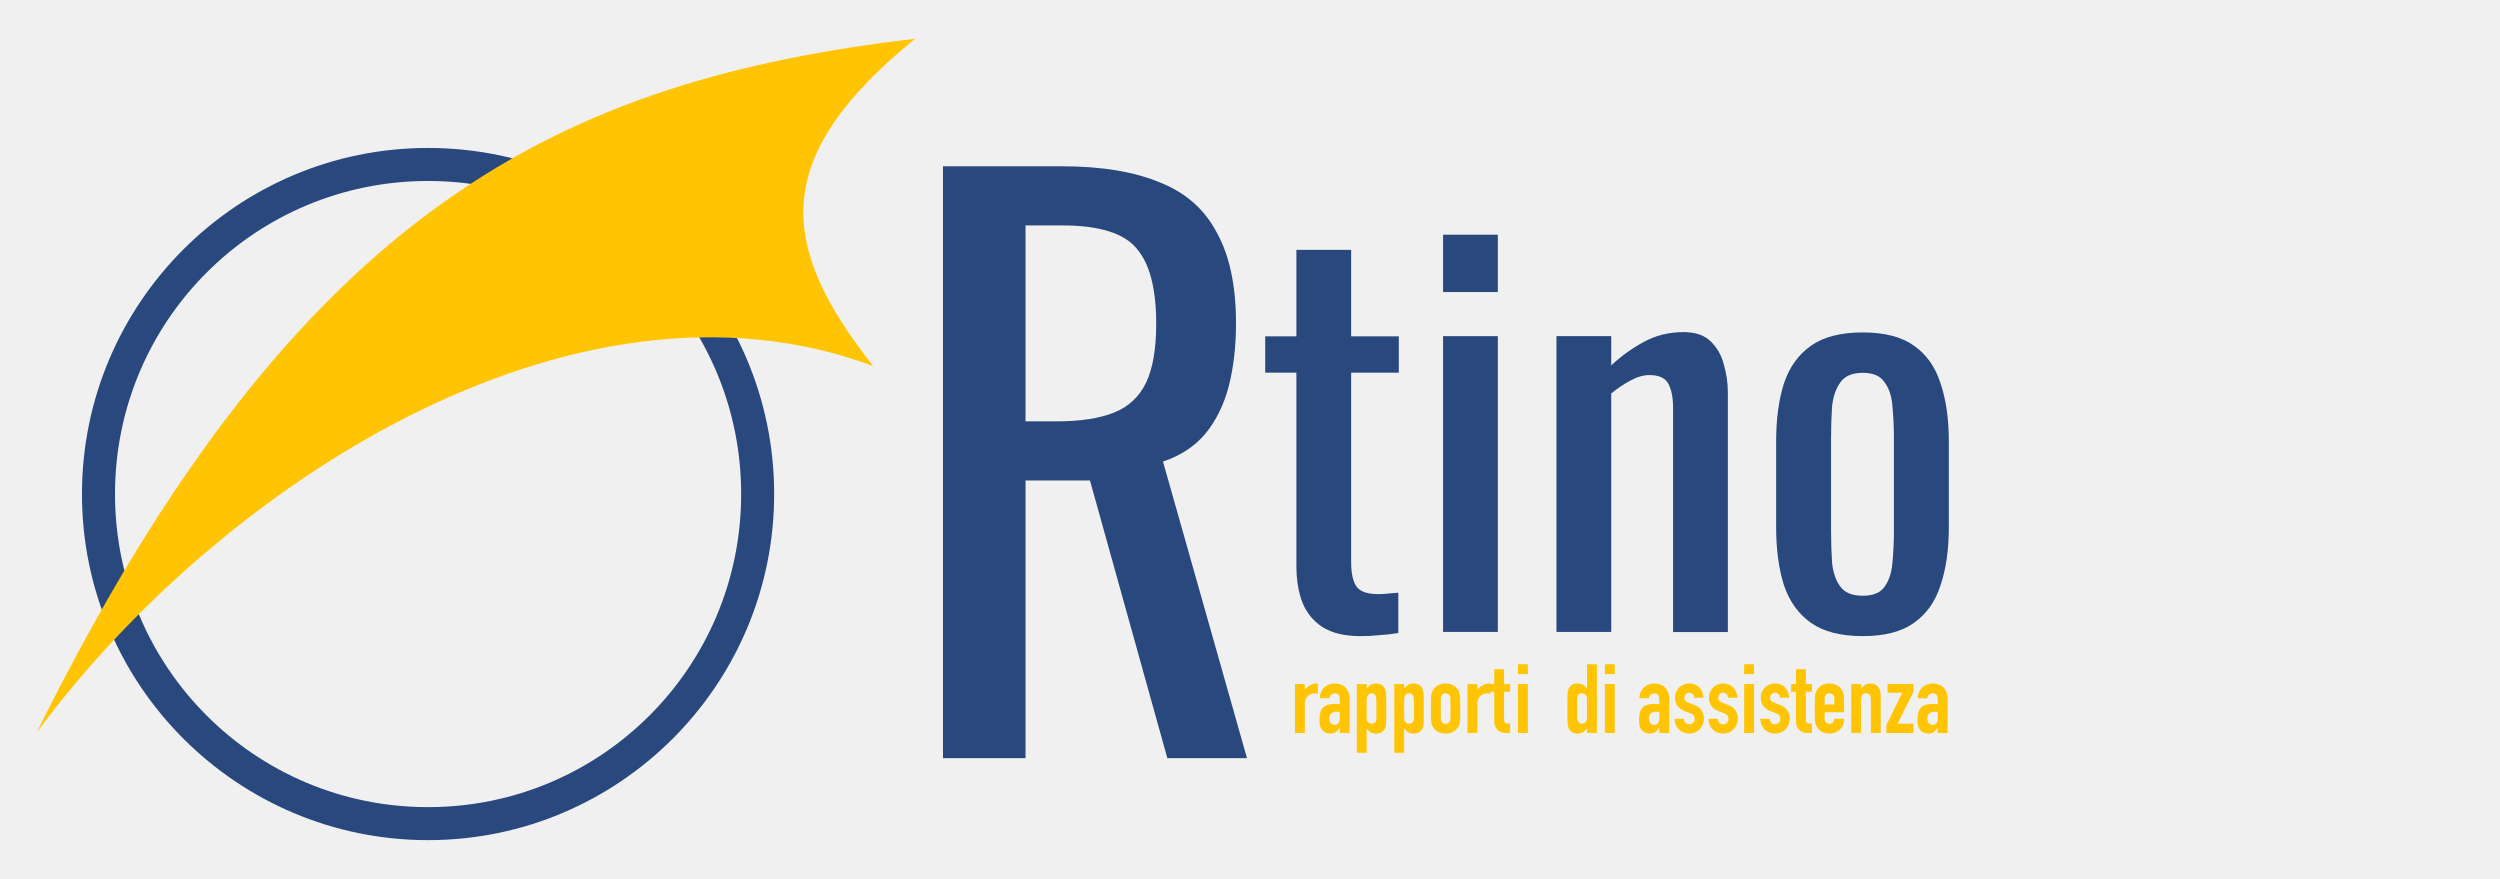
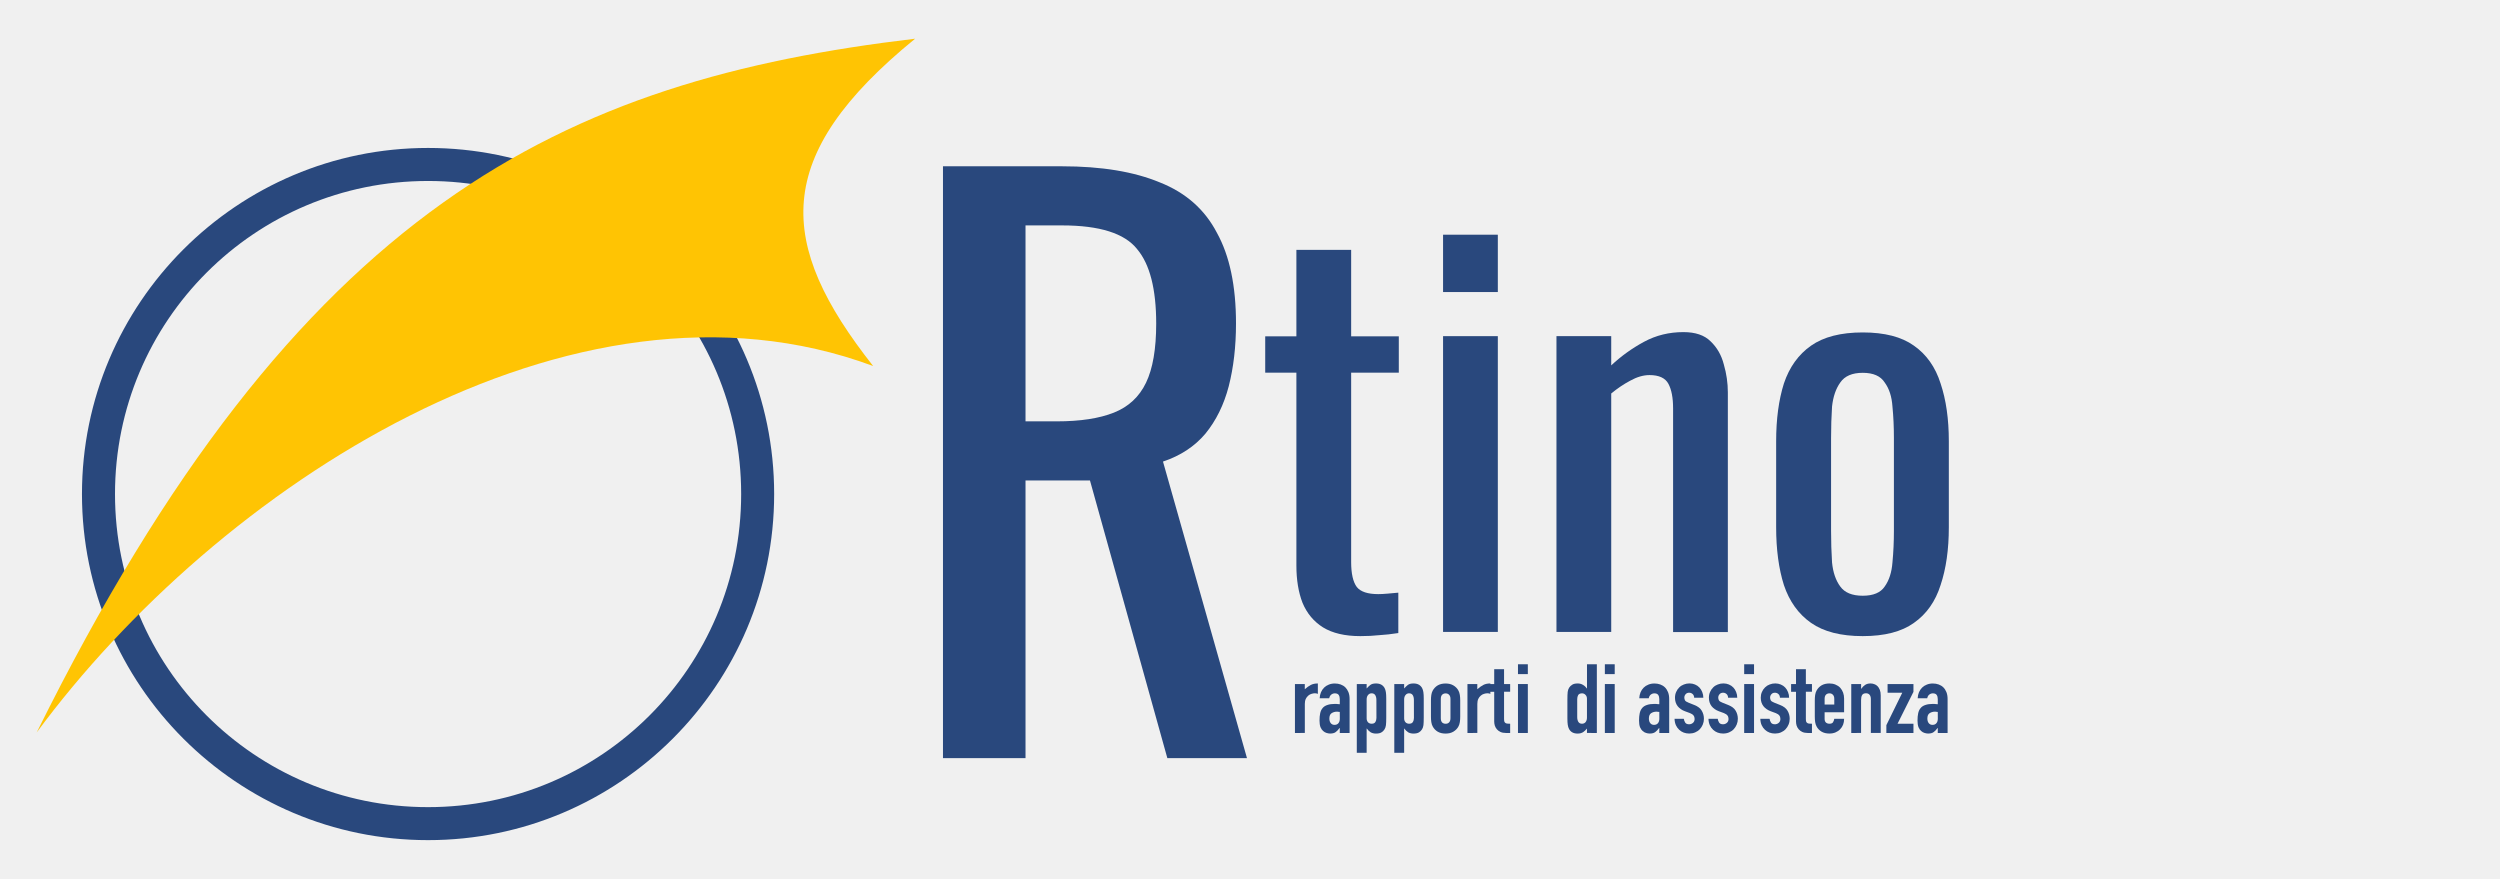
<svg xmlns="http://www.w3.org/2000/svg" width="256" height="90" viewBox="0 0 67.733 23.813" version="1.1" id="svg882">
  <defs id="defs876">
    <marker orient="auto" refY="0" refX="0" id="Arrow1Send" style="overflow:visible">
      <path id="path1192" d="M 0,0 5,-5 -12.5,0 5,5 Z" style="fill:#ffffff;fill-opacity:1;fill-rule:evenodd;stroke:#ffffff;stroke-width:1pt;stroke-opacity:1" transform="matrix(-0.2,0,0,-0.2,-1.2,0)" />
    </marker>
    <marker orient="auto" refY="0" refX="0" id="Arrow1Mend" style="overflow:visible">
      <path id="path1186" d="M 0,0 5,-5 -12.5,0 5,5 Z" style="fill:#000000;fill-opacity:1;fill-rule:evenodd;stroke:#000000;stroke-width:1pt;stroke-opacity:1" transform="matrix(-0.4,0,0,-0.4,-4,0)" />
    </marker>
  </defs>
  <g id="layer1" transform="translate(0,-273.1875)">
    <g aria-label="tino" style="font-style:normal;font-variant:normal;font-weight:normal;font-stretch:normal;font-size:3.168px;line-height:1.25;font-family:'DIN Condensed';-inkscape-font-specification:'DIN Condensed, ';letter-spacing:0px;word-spacing:0px;fill:#29487d;fill-opacity:1;stroke:none;stroke-width:0.119" id="text841" transform="matrix(4.376599,0,0,4.376599,-14.48534,-999.9609)">
      <path d="m 11.731,294.837 q -0.143,0 -0.231,-0.054 -0.086,-0.054 -0.127,-0.152 -0.038,-0.098 -0.038,-0.231 v -1.194 h -0.193 v -0.225 h 0.193 v -0.535 h 0.339 v 0.535 h 0.295 v 0.225 h -0.295 v 1.172 q 0,0.108 0.035,0.155 0.035,0.044 0.133,0.044 0.025,0 0.057,-0.003 0.035,-0.003 0.067,-0.006 v 0.25 q -0.063,0.01 -0.117,0.013 -0.054,0.006 -0.117,0.006 z" style="font-style:normal;font-variant:normal;font-weight:normal;font-stretch:normal;font-family:Oswald;-inkscape-font-specification:Oswald;fill:#29487d;fill-opacity:1;stroke-width:0.119" id="path939" />
      <path d="m 12.243,294.811 v -1.831 h 0.339 v 1.831 z m 0,-2.104 v -0.355 h 0.339 v 0.355 z" style="font-style:normal;font-variant:normal;font-weight:normal;font-stretch:normal;font-family:Oswald;-inkscape-font-specification:Oswald;fill:#29487d;fill-opacity:1;stroke-width:0.119" id="path941" />
      <path d="m 12.945,294.811 v -1.831 h 0.339 v 0.181 q 0.092,-0.086 0.203,-0.146 0.111,-0.06 0.244,-0.06 0.111,0 0.168,0.057 0.06,0.057 0.082,0.143 0.025,0.086 0.025,0.174 v 1.483 h -0.339 v -1.385 q 0,-0.098 -0.029,-0.152 -0.029,-0.054 -0.117,-0.054 -0.057,0 -0.12,0.035 -0.06,0.032 -0.117,0.079 v 1.476 z" style="font-style:normal;font-variant:normal;font-weight:normal;font-stretch:normal;font-family:Oswald;-inkscape-font-specification:Oswald;fill:#29487d;fill-opacity:1;stroke-width:0.119" id="path943" />
      <path d="m 14.841,294.837 q -0.203,0 -0.32,-0.082 -0.117,-0.082 -0.168,-0.234 -0.048,-0.152 -0.048,-0.358 v -0.532 q 0,-0.206 0.048,-0.358 0.051,-0.152 0.168,-0.234 0.117,-0.082 0.32,-0.082 0.203,0 0.317,0.082 0.117,0.082 0.165,0.234 0.051,0.152 0.051,0.358 v 0.532 q 0,0.206 -0.051,0.358 -0.048,0.152 -0.165,0.234 -0.114,0.082 -0.317,0.082 z m 0,-0.25 q 0.098,0 0.136,-0.057 0.041,-0.057 0.048,-0.149 0.009,-0.095 0.009,-0.196 v -0.573 q 0,-0.105 -0.009,-0.196 -0.006,-0.092 -0.048,-0.149 -0.038,-0.06 -0.136,-0.06 -0.098,0 -0.139,0.06 -0.041,0.057 -0.051,0.149 -0.006,0.092 -0.006,0.196 v 0.573 q 0,0.101 0.006,0.196 0.009,0.092 0.051,0.149 0.041,0.057 0.139,0.057 z" style="font-style:normal;font-variant:normal;font-weight:normal;font-stretch:normal;font-family:Oswald;-inkscape-font-specification:Oswald;fill:#29487d;fill-opacity:1;stroke-width:0.119" id="path945" />
    </g>
    <g aria-label="R" style="font-style:normal;font-variant:normal;font-weight:normal;font-stretch:normal;font-size:4.523px;line-height:1.25;font-family:'DIN Condensed';-inkscape-font-specification:'DIN Condensed, ';letter-spacing:0px;word-spacing:0px;fill:#29487d;fill-opacity:1;stroke:none;stroke-width:0.17" id="text837" transform="matrix(4.376599,0,0,4.376599,-11.66621,-996.6108)">
      <path d="m 8.503,294.827 v -3.664 h 0.737 q 0.366,0 0.606,0.1 0.24,0.095 0.353,0.312 0.118,0.213 0.118,0.561 0,0.213 -0.045,0.389 -0.045,0.172 -0.145,0.294 -0.1,0.118 -0.262,0.172 l 0.52,1.836 H 9.892 l -0.479,-1.719 H 9.014 v 1.719 z m 0.511,-2.085 h 0.194 q 0.217,0 0.353,-0.054 0.136,-0.054 0.199,-0.185 0.063,-0.131 0.063,-0.366 0,-0.321 -0.118,-0.461 Q 9.589,291.529 9.24,291.529 H 9.014 Z" style="font-style:normal;font-variant:normal;font-weight:normal;font-stretch:normal;font-family:Oswald;-inkscape-font-specification:Oswald;fill:#29487d;fill-opacity:1;stroke-width:0.17" id="path948" />
    </g>
    <path style="color:#000000;font-style:normal;font-variant:normal;font-weight:normal;font-stretch:normal;font-size:medium;line-height:normal;font-family:sans-serif;font-variant-ligatures:normal;font-variant-position:normal;font-variant-caps:normal;font-variant-numeric:normal;font-variant-alternates:normal;font-feature-settings:normal;text-indent:0;text-align:start;text-decoration:none;text-decoration-line:none;text-decoration-style:solid;text-decoration-color:#000000;letter-spacing:normal;word-spacing:normal;text-transform:none;writing-mode:lr-tb;direction:ltr;text-orientation:mixed;dominant-baseline:auto;baseline-shift:baseline;text-anchor:start;white-space:normal;shape-padding:0;clip-rule:nonzero;display:inline;overflow:visible;visibility:visible;opacity:1;isolation:auto;mix-blend-mode:normal;color-interpolation:sRGB;color-interpolation-filters:linearRGB;solid-color:#000000;solid-opacity:1;vector-effect:none;fill:#29487d;fill-opacity:1;fill-rule:nonzero;stroke:none;stroke-width:0.894;stroke-linecap:square;stroke-linejoin:miter;stroke-miterlimit:4;stroke-dasharray:none;stroke-dashoffset:0;stroke-opacity:1;color-rendering:auto;image-rendering:auto;shape-rendering:auto;text-rendering:auto;enable-background:accumulate" d="m 11.597,277.196 c -5.174,-1e-5 -9.377,4.204 -9.377,9.377 -2.4e-6,5.174 4.204,9.377 9.377,9.377 5.174,0 9.377,-4.204 9.377,-9.377 -10e-7,-5.174 -4.204,-9.377 -9.377,-9.377 z m 0,0.895 c 4.69,0 8.483,3.792 8.483,8.482 2e-6,4.69 -3.793,8.483 -8.483,8.483 -4.69,0 -8.482,-3.793 -8.482,-8.483 1.4e-6,-4.69 3.792,-8.482 8.482,-8.482 z" id="path885" />
    <path style="fill:#ffc403;fill-opacity:1;stroke:none;stroke-width:0.179px;stroke-linecap:butt;stroke-linejoin:miter;stroke-opacity:1" d="M 0.992,293.035 C 8.091,278.705 15.294,275.366 24.794,274.236 c -3.908,3.185 -3.752,5.555 -1.137,8.869 -8.157,-3.03 -17.786,3.312 -22.665,9.93 z" id="path900" />
    <g aria-label="rapporto di assistenza" style="font-style:normal;font-variant:normal;font-weight:normal;font-stretch:normal;font-size:2.615px;line-height:1.25;font-family:'DIN Condensed';-inkscape-font-specification:'DIN Condensed, ';letter-spacing:0px;word-spacing:0px;fill:#ffc403;fill-opacity:1;stroke:none;stroke-width:0.098" id="text920">
-       <path d="m 35.084,293.047 v -1.326 h 0.267 v 0.141 q 0.081,-0.073 0.16,-0.115 0.078,-0.042 0.194,-0.042 v 0.282 q -0.039,-0.016 -0.081,-0.016 -0.042,0 -0.092,0.016 -0.047,0.013 -0.086,0.047 -0.042,0.034 -0.068,0.089 -0.026,0.055 -0.026,0.136 v 0.787 z" style="fill:#ffc403;fill-opacity:1;stroke-width:0.098" id="path922" />
-       <path d="m 36.299,293.047 v -0.136 h -0.005 q -0.052,0.073 -0.107,0.112 -0.052,0.039 -0.149,0.039 -0.047,0 -0.097,-0.016 -0.047,-0.013 -0.092,-0.052 -0.044,-0.037 -0.073,-0.105 -0.026,-0.071 -0.026,-0.18 0,-0.112 0.018,-0.196 0.018,-0.086 0.068,-0.144 0.047,-0.055 0.128,-0.081 0.081,-0.029 0.207,-0.029 0.013,0 0.029,0 0.016,0 0.029,0.003 0.013,0.003 0.031,0.003 0.018,0 0.039,0.003 v -0.139 q 0,-0.068 -0.029,-0.112 -0.029,-0.044 -0.105,-0.044 -0.052,0 -0.097,0.034 -0.042,0.034 -0.055,0.099 h -0.259 q 0.01,-0.178 0.12,-0.288 0.052,-0.052 0.126,-0.081 0.073,-0.031 0.165,-0.031 0.084,0 0.157,0.026 0.073,0.026 0.128,0.079 0.052,0.052 0.084,0.131 0.031,0.079 0.031,0.183 v 0.923 z m 0,-0.57 q -0.044,-0.008 -0.073,-0.008 -0.086,0 -0.149,0.042 -0.06,0.039 -0.06,0.146 0,0.076 0.037,0.123 0.037,0.047 0.102,0.047 0.068,0 0.105,-0.044 0.039,-0.044 0.039,-0.126 z" style="fill:#ffc403;fill-opacity:1;stroke-width:0.098" id="path924" />
-       <path d="m 36.76,293.583 v -1.862 h 0.267 v 0.12 q 0.05,-0.058 0.102,-0.097 0.052,-0.039 0.152,-0.039 0.165,0 0.233,0.126 0.024,0.044 0.034,0.11 0.01,0.065 0.01,0.175 v 0.505 q 0,0.146 -0.008,0.212 -0.016,0.131 -0.12,0.196 -0.052,0.034 -0.152,0.034 -0.078,0 -0.141,-0.034 -0.06,-0.037 -0.105,-0.102 h -0.005 v 0.656 z m 0.531,-1.43 q 0,-0.081 -0.031,-0.131 -0.031,-0.05 -0.099,-0.05 -0.06,0 -0.097,0.047 -0.037,0.044 -0.037,0.118 v 0.515 q 0,0.063 0.037,0.105 0.039,0.039 0.097,0.039 0.076,0 0.102,-0.047 0.029,-0.047 0.029,-0.11 z" style="fill:#ffc403;fill-opacity:1;stroke-width:0.098" id="path926" />
-       <path d="m 37.776,293.583 v -1.862 h 0.267 v 0.12 q 0.05,-0.058 0.102,-0.097 0.052,-0.039 0.152,-0.039 0.165,0 0.233,0.126 0.024,0.044 0.034,0.11 0.01,0.065 0.01,0.175 v 0.505 q 0,0.146 -0.008,0.212 -0.016,0.131 -0.12,0.196 -0.052,0.034 -0.152,0.034 -0.078,0 -0.141,-0.034 -0.06,-0.037 -0.105,-0.102 h -0.005 v 0.656 z m 0.531,-1.43 q 0,-0.081 -0.031,-0.131 -0.031,-0.05 -0.099,-0.05 -0.06,0 -0.097,0.047 -0.037,0.044 -0.037,0.118 v 0.515 q 0,0.063 0.037,0.105 0.039,0.039 0.097,0.039 0.076,0 0.102,-0.047 0.029,-0.047 0.029,-0.11 z" style="fill:#ffc403;fill-opacity:1;stroke-width:0.098" id="path928" />
-       <path d="m 38.769,292.166 q 0,-0.081 0.01,-0.149 0.01,-0.068 0.039,-0.12 0.047,-0.086 0.133,-0.139 0.089,-0.052 0.214,-0.052 0.126,0 0.212,0.052 0.089,0.052 0.136,0.139 0.029,0.052 0.039,0.12 0.01,0.068 0.01,0.149 v 0.437 q 0,0.081 -0.01,0.149 -0.01,0.068 -0.039,0.12 -0.047,0.086 -0.136,0.139 -0.086,0.052 -0.212,0.052 -0.126,0 -0.214,-0.052 -0.086,-0.052 -0.133,-0.139 -0.029,-0.052 -0.039,-0.12 -0.01,-0.068 -0.01,-0.149 z m 0.267,0.479 q 0,0.076 0.034,0.115 0.037,0.037 0.097,0.037 0.06,0 0.094,-0.037 0.037,-0.039 0.037,-0.115 v -0.52 q 0,-0.076 -0.037,-0.112 -0.034,-0.039 -0.094,-0.039 -0.06,0 -0.097,0.039 -0.034,0.037 -0.034,0.112 z" style="fill:#ffc403;fill-opacity:1;stroke-width:0.098" id="path930" />
-       <path d="m 39.758,293.047 v -1.326 h 0.267 v 0.141 q 0.081,-0.073 0.16,-0.115 0.078,-0.042 0.194,-0.042 v 0.282 q -0.039,-0.016 -0.081,-0.016 -0.042,0 -0.092,0.016 -0.047,0.013 -0.086,0.047 -0.042,0.034 -0.068,0.089 -0.026,0.055 -0.026,0.136 v 0.787 z" style="fill:#ffc403;fill-opacity:1;stroke-width:0.098" id="path932" />
-       <path d="m 40.483,291.721 v -0.403 h 0.267 v 0.403 h 0.165 v 0.209 h -0.165 v 0.735 q 0,0.047 0.008,0.073 0.01,0.026 0.031,0.039 0.021,0.013 0.05,0.016 0.031,0.003 0.076,0.003 v 0.251 H 40.805 q -0.092,0 -0.154,-0.029 -0.06,-0.029 -0.097,-0.073 -0.037,-0.044 -0.055,-0.099 -0.016,-0.058 -0.016,-0.11 v -0.805 h -0.133 v -0.209 z" style="fill:#ffc403;fill-opacity:1;stroke-width:0.098" id="path934" />
-       <path d="m 42.732,292.615 q 0,0.081 0.031,0.131 0.031,0.05 0.099,0.05 0.06,0 0.097,-0.044 0.037,-0.047 0.037,-0.12 v -0.515 q 0,-0.063 -0.039,-0.102 -0.037,-0.042 -0.094,-0.042 -0.076,0 -0.105,0.047 -0.026,0.047 -0.026,0.11 z m 0.264,0.431 v -0.12 q -0.026,0.029 -0.05,0.055 -0.024,0.024 -0.052,0.042 -0.029,0.018 -0.065,0.029 -0.037,0.011 -0.086,0.011 -0.167,0 -0.233,-0.126 -0.024,-0.044 -0.034,-0.11 -0.01,-0.065 -0.01,-0.175 v -0.505 q 0,-0.144 0.008,-0.212 0.016,-0.131 0.123,-0.196 0.05,-0.034 0.149,-0.034 0.078,0 0.139,0.037 0.063,0.034 0.107,0.099 h 0.005 v -0.656 h 0.267 v 1.862 z" style="fill:#ffc403;fill-opacity:1;stroke-width:0.098" id="path938" />
-       <path d="m 43.481,293.047 v -1.326 h 0.267 v 1.326 z m 0,-1.595 v -0.267 h 0.267 v 0.267 z" style="fill:#ffc403;fill-opacity:1;stroke-width:0.098" id="path940" />
-       <path d="m 44.956,293.047 v -0.136 h -0.005 q -0.052,0.073 -0.107,0.112 -0.052,0.039 -0.149,0.039 -0.047,0 -0.097,-0.016 -0.047,-0.013 -0.092,-0.052 -0.044,-0.037 -0.073,-0.105 -0.026,-0.071 -0.026,-0.18 0,-0.112 0.018,-0.196 0.018,-0.086 0.068,-0.144 0.047,-0.055 0.128,-0.081 0.081,-0.029 0.207,-0.029 0.013,0 0.029,0 0.016,0 0.029,0.003 0.013,0.003 0.031,0.003 0.018,0 0.039,0.003 v -0.139 q 0,-0.068 -0.029,-0.112 -0.029,-0.044 -0.105,-0.044 -0.052,0 -0.097,0.034 -0.042,0.034 -0.055,0.099 H 44.413 q 0.01,-0.178 0.12,-0.288 0.052,-0.052 0.126,-0.081 0.073,-0.031 0.165,-0.031 0.084,0 0.157,0.026 0.073,0.026 0.128,0.079 0.052,0.052 0.084,0.131 0.031,0.079 0.031,0.183 v 0.923 z m 0,-0.57 q -0.044,-0.008 -0.073,-0.008 -0.086,0 -0.149,0.042 -0.06,0.039 -0.06,0.146 0,0.076 0.037,0.123 0.037,0.047 0.102,0.047 0.068,0 0.105,-0.044 0.039,-0.044 0.039,-0.126 z" style="fill:#ffc403;fill-opacity:1;stroke-width:0.098" id="path942" />
-       <path d="m 45.901,292.092 q -0.003,-0.068 -0.044,-0.102 -0.039,-0.034 -0.092,-0.034 -0.063,0 -0.097,0.042 -0.034,0.039 -0.034,0.091 0,0.037 0.018,0.073 0.018,0.034 0.094,0.063 l 0.157,0.063 q 0.149,0.058 0.204,0.157 0.058,0.099 0.058,0.217 0,0.084 -0.031,0.157 -0.029,0.071 -0.081,0.126 -0.052,0.055 -0.126,0.086 -0.073,0.031 -0.16,0.031 -0.162,0 -0.272,-0.102 -0.055,-0.05 -0.089,-0.123 -0.034,-0.076 -0.037,-0.175 h 0.251 q 0.008,0.055 0.037,0.102 0.031,0.047 0.107,0.047 0.058,0 0.102,-0.037 0.047,-0.039 0.047,-0.107 0,-0.055 -0.029,-0.094 -0.029,-0.039 -0.105,-0.068 l -0.128,-0.047 q -0.126,-0.047 -0.199,-0.139 -0.071,-0.094 -0.071,-0.228 0,-0.084 0.031,-0.154 0.031,-0.073 0.086,-0.126 0.052,-0.052 0.123,-0.078 0.071,-0.029 0.152,-0.029 0.081,0 0.149,0.029 0.071,0.029 0.12,0.081 0.05,0.052 0.078,0.126 0.029,0.071 0.029,0.152 z" style="fill:#ffc403;fill-opacity:1;stroke-width:0.098" id="path944" />
-       <path d="m 46.82,292.092 q -0.003,-0.068 -0.044,-0.102 -0.039,-0.034 -0.092,-0.034 -0.063,0 -0.097,0.042 -0.034,0.039 -0.034,0.091 0,0.037 0.018,0.073 0.018,0.034 0.094,0.063 l 0.157,0.063 q 0.149,0.058 0.204,0.157 0.058,0.099 0.058,0.217 0,0.084 -0.031,0.157 -0.029,0.071 -0.081,0.126 -0.052,0.055 -0.126,0.086 -0.073,0.031 -0.16,0.031 -0.162,0 -0.272,-0.102 -0.055,-0.05 -0.089,-0.123 -0.034,-0.076 -0.037,-0.175 h 0.251 q 0.008,0.055 0.037,0.102 0.031,0.047 0.107,0.047 0.058,0 0.102,-0.037 0.047,-0.039 0.047,-0.107 0,-0.055 -0.029,-0.094 -0.029,-0.039 -0.105,-0.068 l -0.128,-0.047 q -0.126,-0.047 -0.199,-0.139 -0.071,-0.094 -0.071,-0.228 0,-0.084 0.031,-0.154 0.031,-0.073 0.086,-0.126 0.052,-0.052 0.123,-0.078 0.071,-0.029 0.152,-0.029 0.081,0 0.149,0.029 0.071,0.029 0.12,0.081 0.05,0.052 0.078,0.126 0.029,0.071 0.029,0.152 z" style="fill:#ffc403;fill-opacity:1;stroke-width:0.098" id="path946" />
-       <path d="m 47.256,293.047 v -1.326 h 0.267 v 1.326 z m 0,-1.595 v -0.267 h 0.267 v 0.267 z" style="fill:#ffc403;fill-opacity:1;stroke-width:0.098" id="path949" />
-       <path d="m 48.225,292.092 q -0.003,-0.068 -0.044,-0.102 -0.039,-0.034 -0.092,-0.034 -0.063,0 -0.097,0.042 -0.034,0.039 -0.034,0.091 0,0.037 0.018,0.073 0.018,0.034 0.094,0.063 l 0.157,0.063 q 0.149,0.058 0.204,0.157 0.058,0.099 0.058,0.217 0,0.084 -0.031,0.157 -0.029,0.071 -0.081,0.126 -0.052,0.055 -0.126,0.086 -0.073,0.031 -0.16,0.031 -0.162,0 -0.272,-0.102 -0.055,-0.05 -0.089,-0.123 -0.034,-0.076 -0.037,-0.175 h 0.251 q 0.008,0.055 0.037,0.102 0.031,0.047 0.107,0.047 0.058,0 0.102,-0.037 0.047,-0.039 0.047,-0.107 0,-0.055 -0.029,-0.094 -0.029,-0.039 -0.105,-0.068 l -0.128,-0.047 q -0.126,-0.047 -0.199,-0.139 -0.071,-0.094 -0.071,-0.228 0,-0.084 0.031,-0.154 0.031,-0.073 0.086,-0.126 0.052,-0.052 0.123,-0.078 0.071,-0.029 0.152,-0.029 0.081,0 0.149,0.029 0.071,0.029 0.12,0.081 0.05,0.052 0.078,0.126 0.029,0.071 0.029,0.152 z" style="fill:#ffc403;fill-opacity:1;stroke-width:0.098" id="path951" />
-       <path d="m 48.66,291.721 v -0.403 h 0.267 v 0.403 h 0.165 v 0.209 h -0.165 v 0.735 q 0,0.047 0.008,0.073 0.01,0.026 0.031,0.039 0.021,0.013 0.05,0.016 0.031,0.003 0.076,0.003 v 0.251 h -0.11 q -0.092,0 -0.154,-0.029 -0.06,-0.029 -0.097,-0.073 -0.037,-0.044 -0.055,-0.099 -0.016,-0.058 -0.016,-0.11 v -0.805 h -0.133 v -0.209 z" style="fill:#ffc403;fill-opacity:1;stroke-width:0.098" id="path953" />
-       <path d="m 49.963,292.485 h -0.528 v 0.18 q 0,0.063 0.034,0.097 0.037,0.034 0.097,0.034 0.076,0 0.099,-0.044 0.026,-0.044 0.031,-0.089 h 0.267 q 0,0.175 -0.107,0.282 -0.052,0.055 -0.126,0.086 -0.073,0.031 -0.165,0.031 -0.126,0 -0.214,-0.052 -0.086,-0.052 -0.133,-0.139 -0.029,-0.052 -0.039,-0.12 -0.01,-0.068 -0.01,-0.149 v -0.437 q 0,-0.081 0.01,-0.149 0.01,-0.068 0.039,-0.12 0.047,-0.086 0.133,-0.139 0.089,-0.052 0.214,-0.052 0.092,0 0.165,0.031 0.076,0.031 0.128,0.086 0.105,0.118 0.105,0.296 z m -0.528,-0.209 h 0.262 v -0.152 q 0,-0.076 -0.037,-0.112 -0.034,-0.039 -0.094,-0.039 -0.06,0 -0.097,0.039 -0.034,0.037 -0.034,0.112 z" style="fill:#ffc403;fill-opacity:1;stroke-width:0.098" id="path955" />
-       <path d="m 50.157,293.047 v -1.326 h 0.267 v 0.128 h 0.005 q 0.042,-0.063 0.099,-0.102 0.06,-0.042 0.152,-0.042 0.05,0 0.099,0.018 0.05,0.016 0.089,0.055 0.039,0.039 0.063,0.102 0.024,0.06 0.024,0.149 v 1.017 h -0.267 v -0.918 q 0,-0.073 -0.034,-0.115 -0.034,-0.042 -0.097,-0.042 -0.076,0 -0.105,0.047 -0.029,0.047 -0.029,0.136 v 0.892 z" style="fill:#ffc403;fill-opacity:1;stroke-width:0.098" id="path957" />
-       <path d="m 51.108,293.047 v -0.212 l 0.431,-0.879 h -0.398 v -0.235 h 0.701 v 0.212 l -0.431,0.863 h 0.431 v 0.251 z" style="fill:#ffc403;fill-opacity:1;stroke-width:0.098" id="path959" />
-       <path d="m 52.501,293.047 v -0.136 h -0.005 q -0.052,0.073 -0.107,0.112 -0.052,0.039 -0.149,0.039 -0.047,0 -0.097,-0.016 -0.047,-0.013 -0.092,-0.052 -0.044,-0.037 -0.073,-0.105 -0.026,-0.071 -0.026,-0.18 0,-0.112 0.018,-0.196 0.018,-0.086 0.068,-0.144 0.047,-0.055 0.128,-0.081 0.081,-0.029 0.207,-0.029 0.013,0 0.029,0 0.016,0 0.029,0.003 0.013,0.003 0.031,0.003 0.018,0 0.039,0.003 v -0.139 q 0,-0.068 -0.029,-0.112 -0.029,-0.044 -0.105,-0.044 -0.052,0 -0.097,0.034 -0.042,0.034 -0.055,0.099 h -0.259 q 0.01,-0.178 0.12,-0.288 0.052,-0.052 0.126,-0.081 0.073,-0.031 0.165,-0.031 0.084,0 0.157,0.026 0.073,0.026 0.128,0.079 0.052,0.052 0.084,0.131 0.031,0.079 0.031,0.183 v 0.923 z m 0,-0.57 q -0.044,-0.008 -0.073,-0.008 -0.086,0 -0.149,0.042 -0.06,0.039 -0.06,0.146 0,0.076 0.037,0.123 0.037,0.047 0.102,0.047 0.068,0 0.105,-0.044 0.039,-0.044 0.039,-0.126 z" style="fill:#ffc403;fill-opacity:1;stroke-width:0.098" id="path961" />
-       <path id="path1694" style="fill:#ffc403;fill-opacity:1;stroke-width:0.098" d="m 41.127,293.047 v -1.326 h 0.267 v 1.326 z m 0,-1.595 v -0.267 h 0.267 v 0.267 z" />
+       <path d="m 35.084,293.047 v -1.326 h 0.267 v 0.141 q 0.081,-0.073 0.16,-0.115 0.078,-0.042 0.194,-0.042 v 0.282 q -0.039,-0.016 -0.081,-0.016 -0.042,0 -0.092,0.016 -0.047,0.013 -0.086,0.047 -0.042,0.034 -0.068,0.089 -0.026,0.055 -0.026,0.136 v 0.787 z" style="fill:#29487d;fill-opacity:1;stroke-width:0.098" id="path922" />
+       <path d="m 36.299,293.047 v -0.136 h -0.005 q -0.052,0.073 -0.107,0.112 -0.052,0.039 -0.149,0.039 -0.047,0 -0.097,-0.016 -0.047,-0.013 -0.092,-0.052 -0.044,-0.037 -0.073,-0.105 -0.026,-0.071 -0.026,-0.18 0,-0.112 0.018,-0.196 0.018,-0.086 0.068,-0.144 0.047,-0.055 0.128,-0.081 0.081,-0.029 0.207,-0.029 0.013,0 0.029,0 0.016,0 0.029,0.003 0.013,0.003 0.031,0.003 0.018,0 0.039,0.003 v -0.139 q 0,-0.068 -0.029,-0.112 -0.029,-0.044 -0.105,-0.044 -0.052,0 -0.097,0.034 -0.042,0.034 -0.055,0.099 h -0.259 q 0.01,-0.178 0.12,-0.288 0.052,-0.052 0.126,-0.081 0.073,-0.031 0.165,-0.031 0.084,0 0.157,0.026 0.073,0.026 0.128,0.079 0.052,0.052 0.084,0.131 0.031,0.079 0.031,0.183 v 0.923 z m 0,-0.57 q -0.044,-0.008 -0.073,-0.008 -0.086,0 -0.149,0.042 -0.06,0.039 -0.06,0.146 0,0.076 0.037,0.123 0.037,0.047 0.102,0.047 0.068,0 0.105,-0.044 0.039,-0.044 0.039,-0.126 z" style="fill:#29487d;fill-opacity:1;stroke-width:0.098" id="path924" />
+       <path d="m 36.76,293.583 v -1.862 h 0.267 v 0.12 q 0.05,-0.058 0.102,-0.097 0.052,-0.039 0.152,-0.039 0.165,0 0.233,0.126 0.024,0.044 0.034,0.11 0.01,0.065 0.01,0.175 v 0.505 q 0,0.146 -0.008,0.212 -0.016,0.131 -0.12,0.196 -0.052,0.034 -0.152,0.034 -0.078,0 -0.141,-0.034 -0.06,-0.037 -0.105,-0.102 h -0.005 v 0.656 z m 0.531,-1.43 q 0,-0.081 -0.031,-0.131 -0.031,-0.05 -0.099,-0.05 -0.06,0 -0.097,0.047 -0.037,0.044 -0.037,0.118 v 0.515 q 0,0.063 0.037,0.105 0.039,0.039 0.097,0.039 0.076,0 0.102,-0.047 0.029,-0.047 0.029,-0.11 z" style="fill:#29487d;fill-opacity:1;stroke-width:0.098" id="path926" />
+       <path d="m 37.776,293.583 v -1.862 h 0.267 v 0.12 q 0.05,-0.058 0.102,-0.097 0.052,-0.039 0.152,-0.039 0.165,0 0.233,0.126 0.024,0.044 0.034,0.11 0.01,0.065 0.01,0.175 v 0.505 q 0,0.146 -0.008,0.212 -0.016,0.131 -0.12,0.196 -0.052,0.034 -0.152,0.034 -0.078,0 -0.141,-0.034 -0.06,-0.037 -0.105,-0.102 h -0.005 v 0.656 z m 0.531,-1.43 q 0,-0.081 -0.031,-0.131 -0.031,-0.05 -0.099,-0.05 -0.06,0 -0.097,0.047 -0.037,0.044 -0.037,0.118 v 0.515 q 0,0.063 0.037,0.105 0.039,0.039 0.097,0.039 0.076,0 0.102,-0.047 0.029,-0.047 0.029,-0.11 z" style="fill:#29487d;fill-opacity:1;stroke-width:0.098" id="path928" />
+       <path d="m 38.769,292.166 q 0,-0.081 0.01,-0.149 0.01,-0.068 0.039,-0.12 0.047,-0.086 0.133,-0.139 0.089,-0.052 0.214,-0.052 0.126,0 0.212,0.052 0.089,0.052 0.136,0.139 0.029,0.052 0.039,0.12 0.01,0.068 0.01,0.149 v 0.437 q 0,0.081 -0.01,0.149 -0.01,0.068 -0.039,0.12 -0.047,0.086 -0.136,0.139 -0.086,0.052 -0.212,0.052 -0.126,0 -0.214,-0.052 -0.086,-0.052 -0.133,-0.139 -0.029,-0.052 -0.039,-0.12 -0.01,-0.068 -0.01,-0.149 z m 0.267,0.479 q 0,0.076 0.034,0.115 0.037,0.037 0.097,0.037 0.06,0 0.094,-0.037 0.037,-0.039 0.037,-0.115 v -0.52 q 0,-0.076 -0.037,-0.112 -0.034,-0.039 -0.094,-0.039 -0.06,0 -0.097,0.039 -0.034,0.037 -0.034,0.112 z" style="fill:#29487d;fill-opacity:1;stroke-width:0.098" id="path930" />
+       <path d="m 39.758,293.047 v -1.326 h 0.267 v 0.141 q 0.081,-0.073 0.16,-0.115 0.078,-0.042 0.194,-0.042 v 0.282 q -0.039,-0.016 -0.081,-0.016 -0.042,0 -0.092,0.016 -0.047,0.013 -0.086,0.047 -0.042,0.034 -0.068,0.089 -0.026,0.055 -0.026,0.136 v 0.787 z" style="fill:#29487d;fill-opacity:1;stroke-width:0.098" id="path932" />
+       <path d="m 40.483,291.721 v -0.403 h 0.267 v 0.403 h 0.165 v 0.209 h -0.165 v 0.735 q 0,0.047 0.008,0.073 0.01,0.026 0.031,0.039 0.021,0.013 0.05,0.016 0.031,0.003 0.076,0.003 v 0.251 H 40.805 q -0.092,0 -0.154,-0.029 -0.06,-0.029 -0.097,-0.073 -0.037,-0.044 -0.055,-0.099 -0.016,-0.058 -0.016,-0.11 v -0.805 h -0.133 v -0.209 z" style="fill:#29487d;fill-opacity:1;stroke-width:0.098" id="path934" />
+       <path d="m 42.732,292.615 q 0,0.081 0.031,0.131 0.031,0.05 0.099,0.05 0.06,0 0.097,-0.044 0.037,-0.047 0.037,-0.12 v -0.515 q 0,-0.063 -0.039,-0.102 -0.037,-0.042 -0.094,-0.042 -0.076,0 -0.105,0.047 -0.026,0.047 -0.026,0.11 z m 0.264,0.431 v -0.12 q -0.026,0.029 -0.05,0.055 -0.024,0.024 -0.052,0.042 -0.029,0.018 -0.065,0.029 -0.037,0.011 -0.086,0.011 -0.167,0 -0.233,-0.126 -0.024,-0.044 -0.034,-0.11 -0.01,-0.065 -0.01,-0.175 v -0.505 q 0,-0.144 0.008,-0.212 0.016,-0.131 0.123,-0.196 0.05,-0.034 0.149,-0.034 0.078,0 0.139,0.037 0.063,0.034 0.107,0.099 h 0.005 v -0.656 h 0.267 v 1.862 z" style="fill:#29487d;fill-opacity:1;stroke-width:0.098" id="path938" />
+       <path d="m 43.481,293.047 v -1.326 h 0.267 v 1.326 z m 0,-1.595 v -0.267 h 0.267 v 0.267 z" style="fill:#29487d;fill-opacity:1;stroke-width:0.098" id="path940" />
+       <path d="m 44.956,293.047 v -0.136 h -0.005 q -0.052,0.073 -0.107,0.112 -0.052,0.039 -0.149,0.039 -0.047,0 -0.097,-0.016 -0.047,-0.013 -0.092,-0.052 -0.044,-0.037 -0.073,-0.105 -0.026,-0.071 -0.026,-0.18 0,-0.112 0.018,-0.196 0.018,-0.086 0.068,-0.144 0.047,-0.055 0.128,-0.081 0.081,-0.029 0.207,-0.029 0.013,0 0.029,0 0.016,0 0.029,0.003 0.013,0.003 0.031,0.003 0.018,0 0.039,0.003 v -0.139 q 0,-0.068 -0.029,-0.112 -0.029,-0.044 -0.105,-0.044 -0.052,0 -0.097,0.034 -0.042,0.034 -0.055,0.099 H 44.413 q 0.01,-0.178 0.12,-0.288 0.052,-0.052 0.126,-0.081 0.073,-0.031 0.165,-0.031 0.084,0 0.157,0.026 0.073,0.026 0.128,0.079 0.052,0.052 0.084,0.131 0.031,0.079 0.031,0.183 v 0.923 z m 0,-0.57 q -0.044,-0.008 -0.073,-0.008 -0.086,0 -0.149,0.042 -0.06,0.039 -0.06,0.146 0,0.076 0.037,0.123 0.037,0.047 0.102,0.047 0.068,0 0.105,-0.044 0.039,-0.044 0.039,-0.126 z" style="fill:#29487d;fill-opacity:1;stroke-width:0.098" id="path942" />
+       <path d="m 45.901,292.092 q -0.003,-0.068 -0.044,-0.102 -0.039,-0.034 -0.092,-0.034 -0.063,0 -0.097,0.042 -0.034,0.039 -0.034,0.091 0,0.037 0.018,0.073 0.018,0.034 0.094,0.063 l 0.157,0.063 q 0.149,0.058 0.204,0.157 0.058,0.099 0.058,0.217 0,0.084 -0.031,0.157 -0.029,0.071 -0.081,0.126 -0.052,0.055 -0.126,0.086 -0.073,0.031 -0.16,0.031 -0.162,0 -0.272,-0.102 -0.055,-0.05 -0.089,-0.123 -0.034,-0.076 -0.037,-0.175 h 0.251 q 0.008,0.055 0.037,0.102 0.031,0.047 0.107,0.047 0.058,0 0.102,-0.037 0.047,-0.039 0.047,-0.107 0,-0.055 -0.029,-0.094 -0.029,-0.039 -0.105,-0.068 l -0.128,-0.047 q -0.126,-0.047 -0.199,-0.139 -0.071,-0.094 -0.071,-0.228 0,-0.084 0.031,-0.154 0.031,-0.073 0.086,-0.126 0.052,-0.052 0.123,-0.078 0.071,-0.029 0.152,-0.029 0.081,0 0.149,0.029 0.071,0.029 0.12,0.081 0.05,0.052 0.078,0.126 0.029,0.071 0.029,0.152 z" style="fill:#29487d;fill-opacity:1;stroke-width:0.098" id="path944" />
+       <path d="m 46.82,292.092 q -0.003,-0.068 -0.044,-0.102 -0.039,-0.034 -0.092,-0.034 -0.063,0 -0.097,0.042 -0.034,0.039 -0.034,0.091 0,0.037 0.018,0.073 0.018,0.034 0.094,0.063 l 0.157,0.063 q 0.149,0.058 0.204,0.157 0.058,0.099 0.058,0.217 0,0.084 -0.031,0.157 -0.029,0.071 -0.081,0.126 -0.052,0.055 -0.126,0.086 -0.073,0.031 -0.16,0.031 -0.162,0 -0.272,-0.102 -0.055,-0.05 -0.089,-0.123 -0.034,-0.076 -0.037,-0.175 h 0.251 q 0.008,0.055 0.037,0.102 0.031,0.047 0.107,0.047 0.058,0 0.102,-0.037 0.047,-0.039 0.047,-0.107 0,-0.055 -0.029,-0.094 -0.029,-0.039 -0.105,-0.068 l -0.128,-0.047 q -0.126,-0.047 -0.199,-0.139 -0.071,-0.094 -0.071,-0.228 0,-0.084 0.031,-0.154 0.031,-0.073 0.086,-0.126 0.052,-0.052 0.123,-0.078 0.071,-0.029 0.152,-0.029 0.081,0 0.149,0.029 0.071,0.029 0.12,0.081 0.05,0.052 0.078,0.126 0.029,0.071 0.029,0.152 z" style="fill:#29487d;fill-opacity:1;stroke-width:0.098" id="path946" />
+       <path d="m 47.256,293.047 v -1.326 h 0.267 v 1.326 z m 0,-1.595 v -0.267 h 0.267 v 0.267 z" style="fill:#29487d;fill-opacity:1;stroke-width:0.098" id="path949" />
+       <path d="m 48.225,292.092 q -0.003,-0.068 -0.044,-0.102 -0.039,-0.034 -0.092,-0.034 -0.063,0 -0.097,0.042 -0.034,0.039 -0.034,0.091 0,0.037 0.018,0.073 0.018,0.034 0.094,0.063 l 0.157,0.063 q 0.149,0.058 0.204,0.157 0.058,0.099 0.058,0.217 0,0.084 -0.031,0.157 -0.029,0.071 -0.081,0.126 -0.052,0.055 -0.126,0.086 -0.073,0.031 -0.16,0.031 -0.162,0 -0.272,-0.102 -0.055,-0.05 -0.089,-0.123 -0.034,-0.076 -0.037,-0.175 h 0.251 q 0.008,0.055 0.037,0.102 0.031,0.047 0.107,0.047 0.058,0 0.102,-0.037 0.047,-0.039 0.047,-0.107 0,-0.055 -0.029,-0.094 -0.029,-0.039 -0.105,-0.068 l -0.128,-0.047 q -0.126,-0.047 -0.199,-0.139 -0.071,-0.094 -0.071,-0.228 0,-0.084 0.031,-0.154 0.031,-0.073 0.086,-0.126 0.052,-0.052 0.123,-0.078 0.071,-0.029 0.152,-0.029 0.081,0 0.149,0.029 0.071,0.029 0.12,0.081 0.05,0.052 0.078,0.126 0.029,0.071 0.029,0.152 z" style="fill:#29487d;fill-opacity:1;stroke-width:0.098" id="path951" />
+       <path d="m 48.66,291.721 v -0.403 h 0.267 v 0.403 h 0.165 v 0.209 h -0.165 v 0.735 q 0,0.047 0.008,0.073 0.01,0.026 0.031,0.039 0.021,0.013 0.05,0.016 0.031,0.003 0.076,0.003 v 0.251 h -0.11 q -0.092,0 -0.154,-0.029 -0.06,-0.029 -0.097,-0.073 -0.037,-0.044 -0.055,-0.099 -0.016,-0.058 -0.016,-0.11 v -0.805 h -0.133 v -0.209 z" style="fill:#29487d;fill-opacity:1;stroke-width:0.098" id="path953" />
+       <path d="m 49.963,292.485 h -0.528 v 0.18 q 0,0.063 0.034,0.097 0.037,0.034 0.097,0.034 0.076,0 0.099,-0.044 0.026,-0.044 0.031,-0.089 h 0.267 q 0,0.175 -0.107,0.282 -0.052,0.055 -0.126,0.086 -0.073,0.031 -0.165,0.031 -0.126,0 -0.214,-0.052 -0.086,-0.052 -0.133,-0.139 -0.029,-0.052 -0.039,-0.12 -0.01,-0.068 -0.01,-0.149 v -0.437 q 0,-0.081 0.01,-0.149 0.01,-0.068 0.039,-0.12 0.047,-0.086 0.133,-0.139 0.089,-0.052 0.214,-0.052 0.092,0 0.165,0.031 0.076,0.031 0.128,0.086 0.105,0.118 0.105,0.296 z m -0.528,-0.209 h 0.262 v -0.152 q 0,-0.076 -0.037,-0.112 -0.034,-0.039 -0.094,-0.039 -0.06,0 -0.097,0.039 -0.034,0.037 -0.034,0.112 z" style="fill:#29487d;fill-opacity:1;stroke-width:0.098" id="path955" />
+       <path d="m 50.157,293.047 v -1.326 h 0.267 v 0.128 h 0.005 q 0.042,-0.063 0.099,-0.102 0.06,-0.042 0.152,-0.042 0.05,0 0.099,0.018 0.05,0.016 0.089,0.055 0.039,0.039 0.063,0.102 0.024,0.06 0.024,0.149 v 1.017 h -0.267 v -0.918 q 0,-0.073 -0.034,-0.115 -0.034,-0.042 -0.097,-0.042 -0.076,0 -0.105,0.047 -0.029,0.047 -0.029,0.136 v 0.892 z" style="fill:#29487d;fill-opacity:1;stroke-width:0.098" id="path957" />
+       <path d="m 51.108,293.047 v -0.212 l 0.431,-0.879 h -0.398 v -0.235 h 0.701 v 0.212 l -0.431,0.863 h 0.431 v 0.251 z" style="fill:#29487d;fill-opacity:1;stroke-width:0.098" id="path959" />
+       <path d="m 52.501,293.047 v -0.136 h -0.005 q -0.052,0.073 -0.107,0.112 -0.052,0.039 -0.149,0.039 -0.047,0 -0.097,-0.016 -0.047,-0.013 -0.092,-0.052 -0.044,-0.037 -0.073,-0.105 -0.026,-0.071 -0.026,-0.18 0,-0.112 0.018,-0.196 0.018,-0.086 0.068,-0.144 0.047,-0.055 0.128,-0.081 0.081,-0.029 0.207,-0.029 0.013,0 0.029,0 0.016,0 0.029,0.003 0.013,0.003 0.031,0.003 0.018,0 0.039,0.003 v -0.139 q 0,-0.068 -0.029,-0.112 -0.029,-0.044 -0.105,-0.044 -0.052,0 -0.097,0.034 -0.042,0.034 -0.055,0.099 h -0.259 q 0.01,-0.178 0.12,-0.288 0.052,-0.052 0.126,-0.081 0.073,-0.031 0.165,-0.031 0.084,0 0.157,0.026 0.073,0.026 0.128,0.079 0.052,0.052 0.084,0.131 0.031,0.079 0.031,0.183 v 0.923 z m 0,-0.57 q -0.044,-0.008 -0.073,-0.008 -0.086,0 -0.149,0.042 -0.06,0.039 -0.06,0.146 0,0.076 0.037,0.123 0.037,0.047 0.102,0.047 0.068,0 0.105,-0.044 0.039,-0.044 0.039,-0.126 z" style="fill:#29487d;fill-opacity:1;stroke-width:0.098" id="path961" />
+       <path id="path1694" style="fill:#29487d;fill-opacity:1;stroke-width:0.098" d="m 41.127,293.047 v -1.326 h 0.267 v 1.326 z m 0,-1.595 v -0.267 h 0.267 v 0.267 z" />
    </g>
  </g>
</svg>
